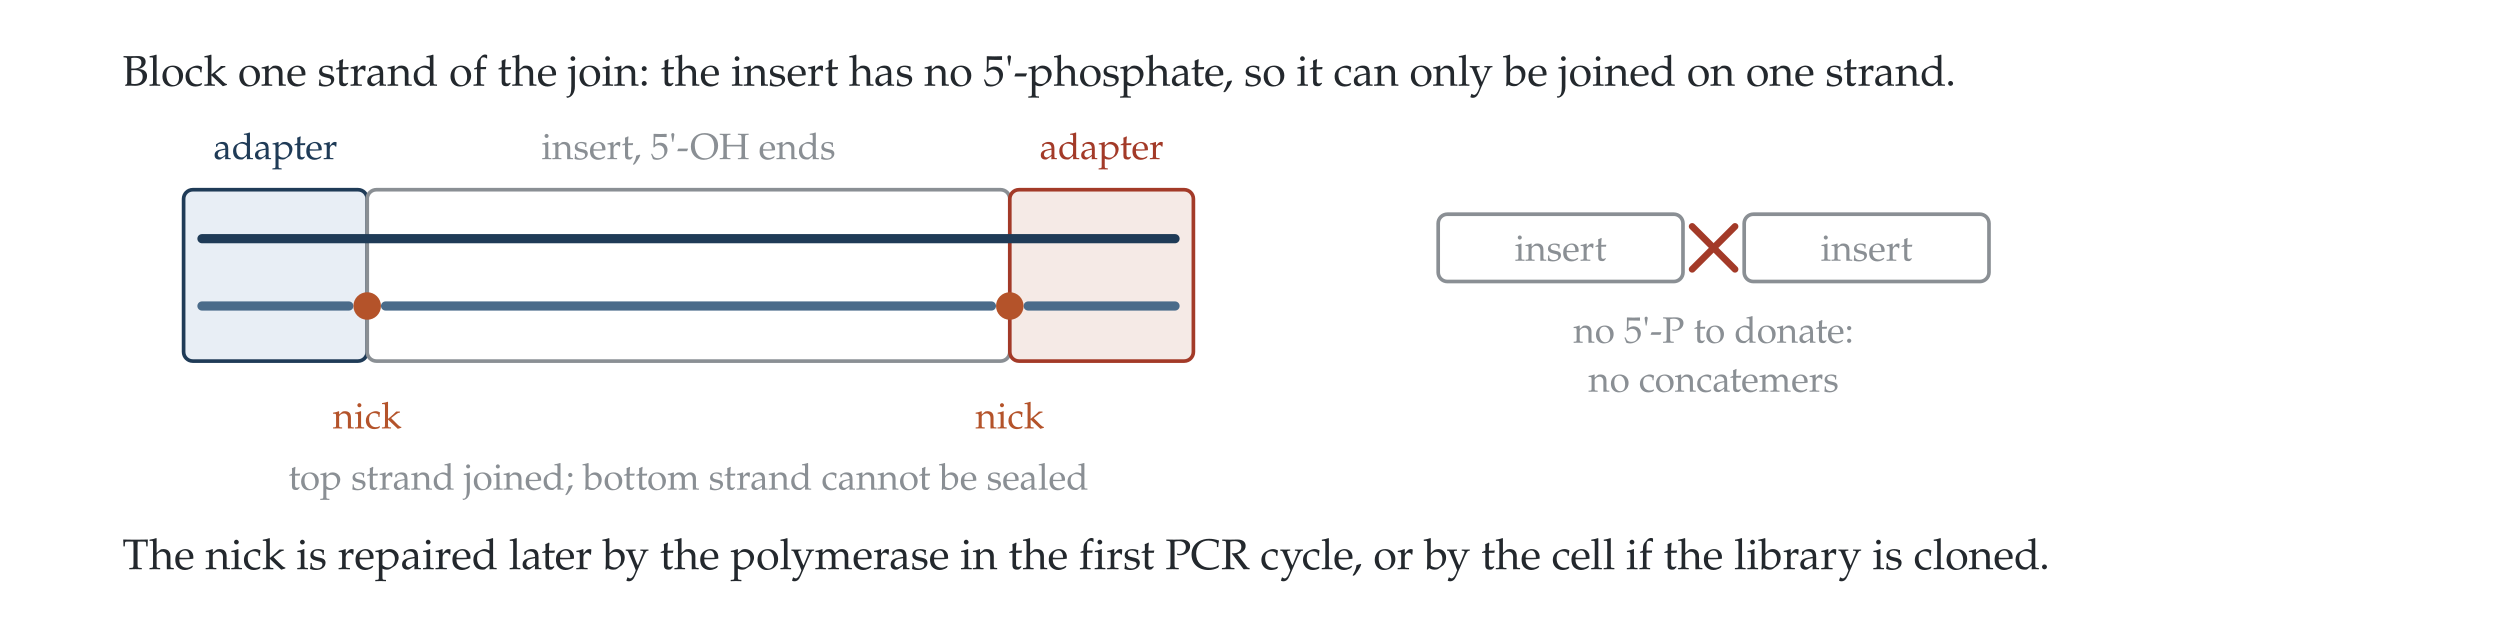
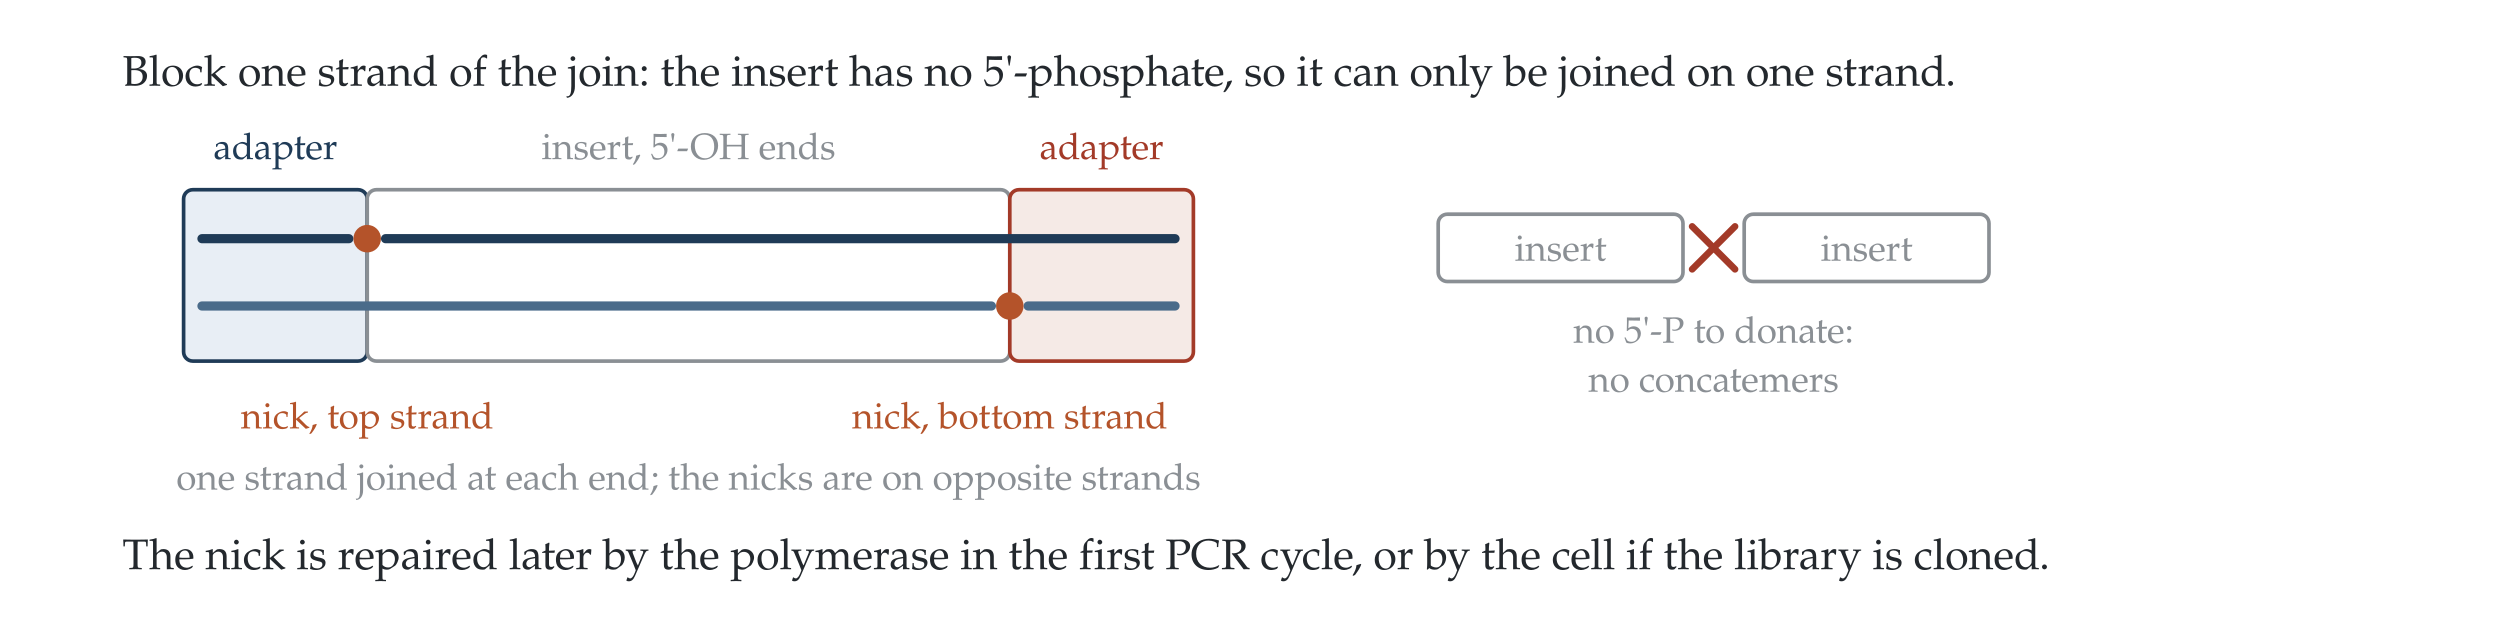
<svg xmlns="http://www.w3.org/2000/svg" viewBox="0 0 817 206" width="817" height="206" font-family="&quot;Palatino Linotype&quot;, &quot;Book Antiqua&quot;, Palatino, FreeSerif, serif" fill="#23282d">
  <rect width="700" height="206" fill="none" />
  <text x="40" y="28" font-size="14" fill="#23282d">Block one strand of the join: the insert has no 5'-phosphate, so it can only be joined on one strand.</text>
  <rect x="60" y="62" width="60" height="56" rx="3" fill="#e8eef5" stroke="#1f3b57" stroke-width="1.2" />
  <rect x="120" y="62" width="210" height="56" rx="3" fill="none" stroke="#8a8f94" stroke-width="1.2" />
  <rect x="330" y="62" width="60" height="56" rx="3" fill="#f5eae6" stroke="#a33a28" stroke-width="1.2" />
  <text x="90" y="52" font-size="12" text-anchor="middle" fill="#1f3b57">adapter</text>
  <text x="225" y="52" font-size="12" text-anchor="middle" fill="#8a8f94">insert, 5'-OH ends</text>
  <text x="360" y="52" font-size="12" text-anchor="middle" fill="#a33a28">adapter</text>
-   <line x1="66" y1="78" x2="384" y2="78" stroke="#1f3b57" stroke-width="3" stroke-linecap="round" />
-   <line x1="66" y1="100" x2="114" y2="100" stroke="#4a6b8a" stroke-width="3" stroke-linecap="round" />
-   <line x1="126" y1="100" x2="324" y2="100" stroke="#4a6b8a" stroke-width="3" stroke-linecap="round" />
+   <line x1="66" y1="78" x2="114" y2="78" stroke="#1f3b57" stroke-width="3" stroke-linecap="round" />
+   <line x1="126" y1="78" x2="384" y2="78" stroke="#1f3b57" stroke-width="3" stroke-linecap="round" />
+   <line x1="66" y1="100" x2="324" y2="100" stroke="#4a6b8a" stroke-width="3" stroke-linecap="round" />
  <line x1="336" y1="100" x2="384" y2="100" stroke="#4a6b8a" stroke-width="3" stroke-linecap="round" />
-   <circle cx="120" cy="100" r="4.5" fill="#b4532a" />
+   <circle cx="120" cy="78" r="4.5" fill="#b4532a" />
  <circle cx="330" cy="100" r="4.5" fill="#b4532a" />
-   <text x="120" y="140" font-size="12" text-anchor="middle" fill="#b4532a">nick</text>
-   <text x="330" y="140" font-size="12" text-anchor="middle" fill="#b4532a">nick</text>
-   <text x="225" y="160" font-size="12" text-anchor="middle" fill="#8a8f94">top strand joined; bottom strand cannot be sealed</text>
+   <text x="120" y="140" font-size="12" text-anchor="middle" fill="#b4532a">nick, top strand</text>
+   <text x="330" y="140" font-size="12" text-anchor="middle" fill="#b4532a">nick, bottom strand</text>
+   <text x="225" y="160" font-size="12" text-anchor="middle" fill="#8a8f94">one strand joined at each end; the nicks are on opposite strands</text>
  <rect x="470" y="70" width="80" height="22" rx="3" fill="none" stroke="#8a8f94" stroke-width="1.2" />
  <text x="510.0" y="85.2" font-size="12" text-anchor="middle" fill="#8a8f94">insert</text>
  <rect x="570" y="70" width="80" height="22" rx="3" fill="none" stroke="#8a8f94" stroke-width="1.2" />
  <text x="610.0" y="85.2" font-size="12" text-anchor="middle" fill="#8a8f94">insert</text>
  <line x1="553" y1="74" x2="567" y2="88" stroke="#a33a28" stroke-width="2.2" stroke-linecap="round" />
  <line x1="553" y1="88" x2="567" y2="74" stroke="#a33a28" stroke-width="2.2" stroke-linecap="round" />
  <text x="560" y="112" font-size="12" text-anchor="middle" fill="#8a8f94">no 5'-P to donate:</text>
  <text x="560" y="128" font-size="12" text-anchor="middle" fill="#8a8f94">no concatemers</text>
  <text x="40" y="186" font-size="14" fill="#23282d">The nick is repaired later by the polymerase in the first PCR cycle, or by the cell if the library is cloned.</text>
</svg>
